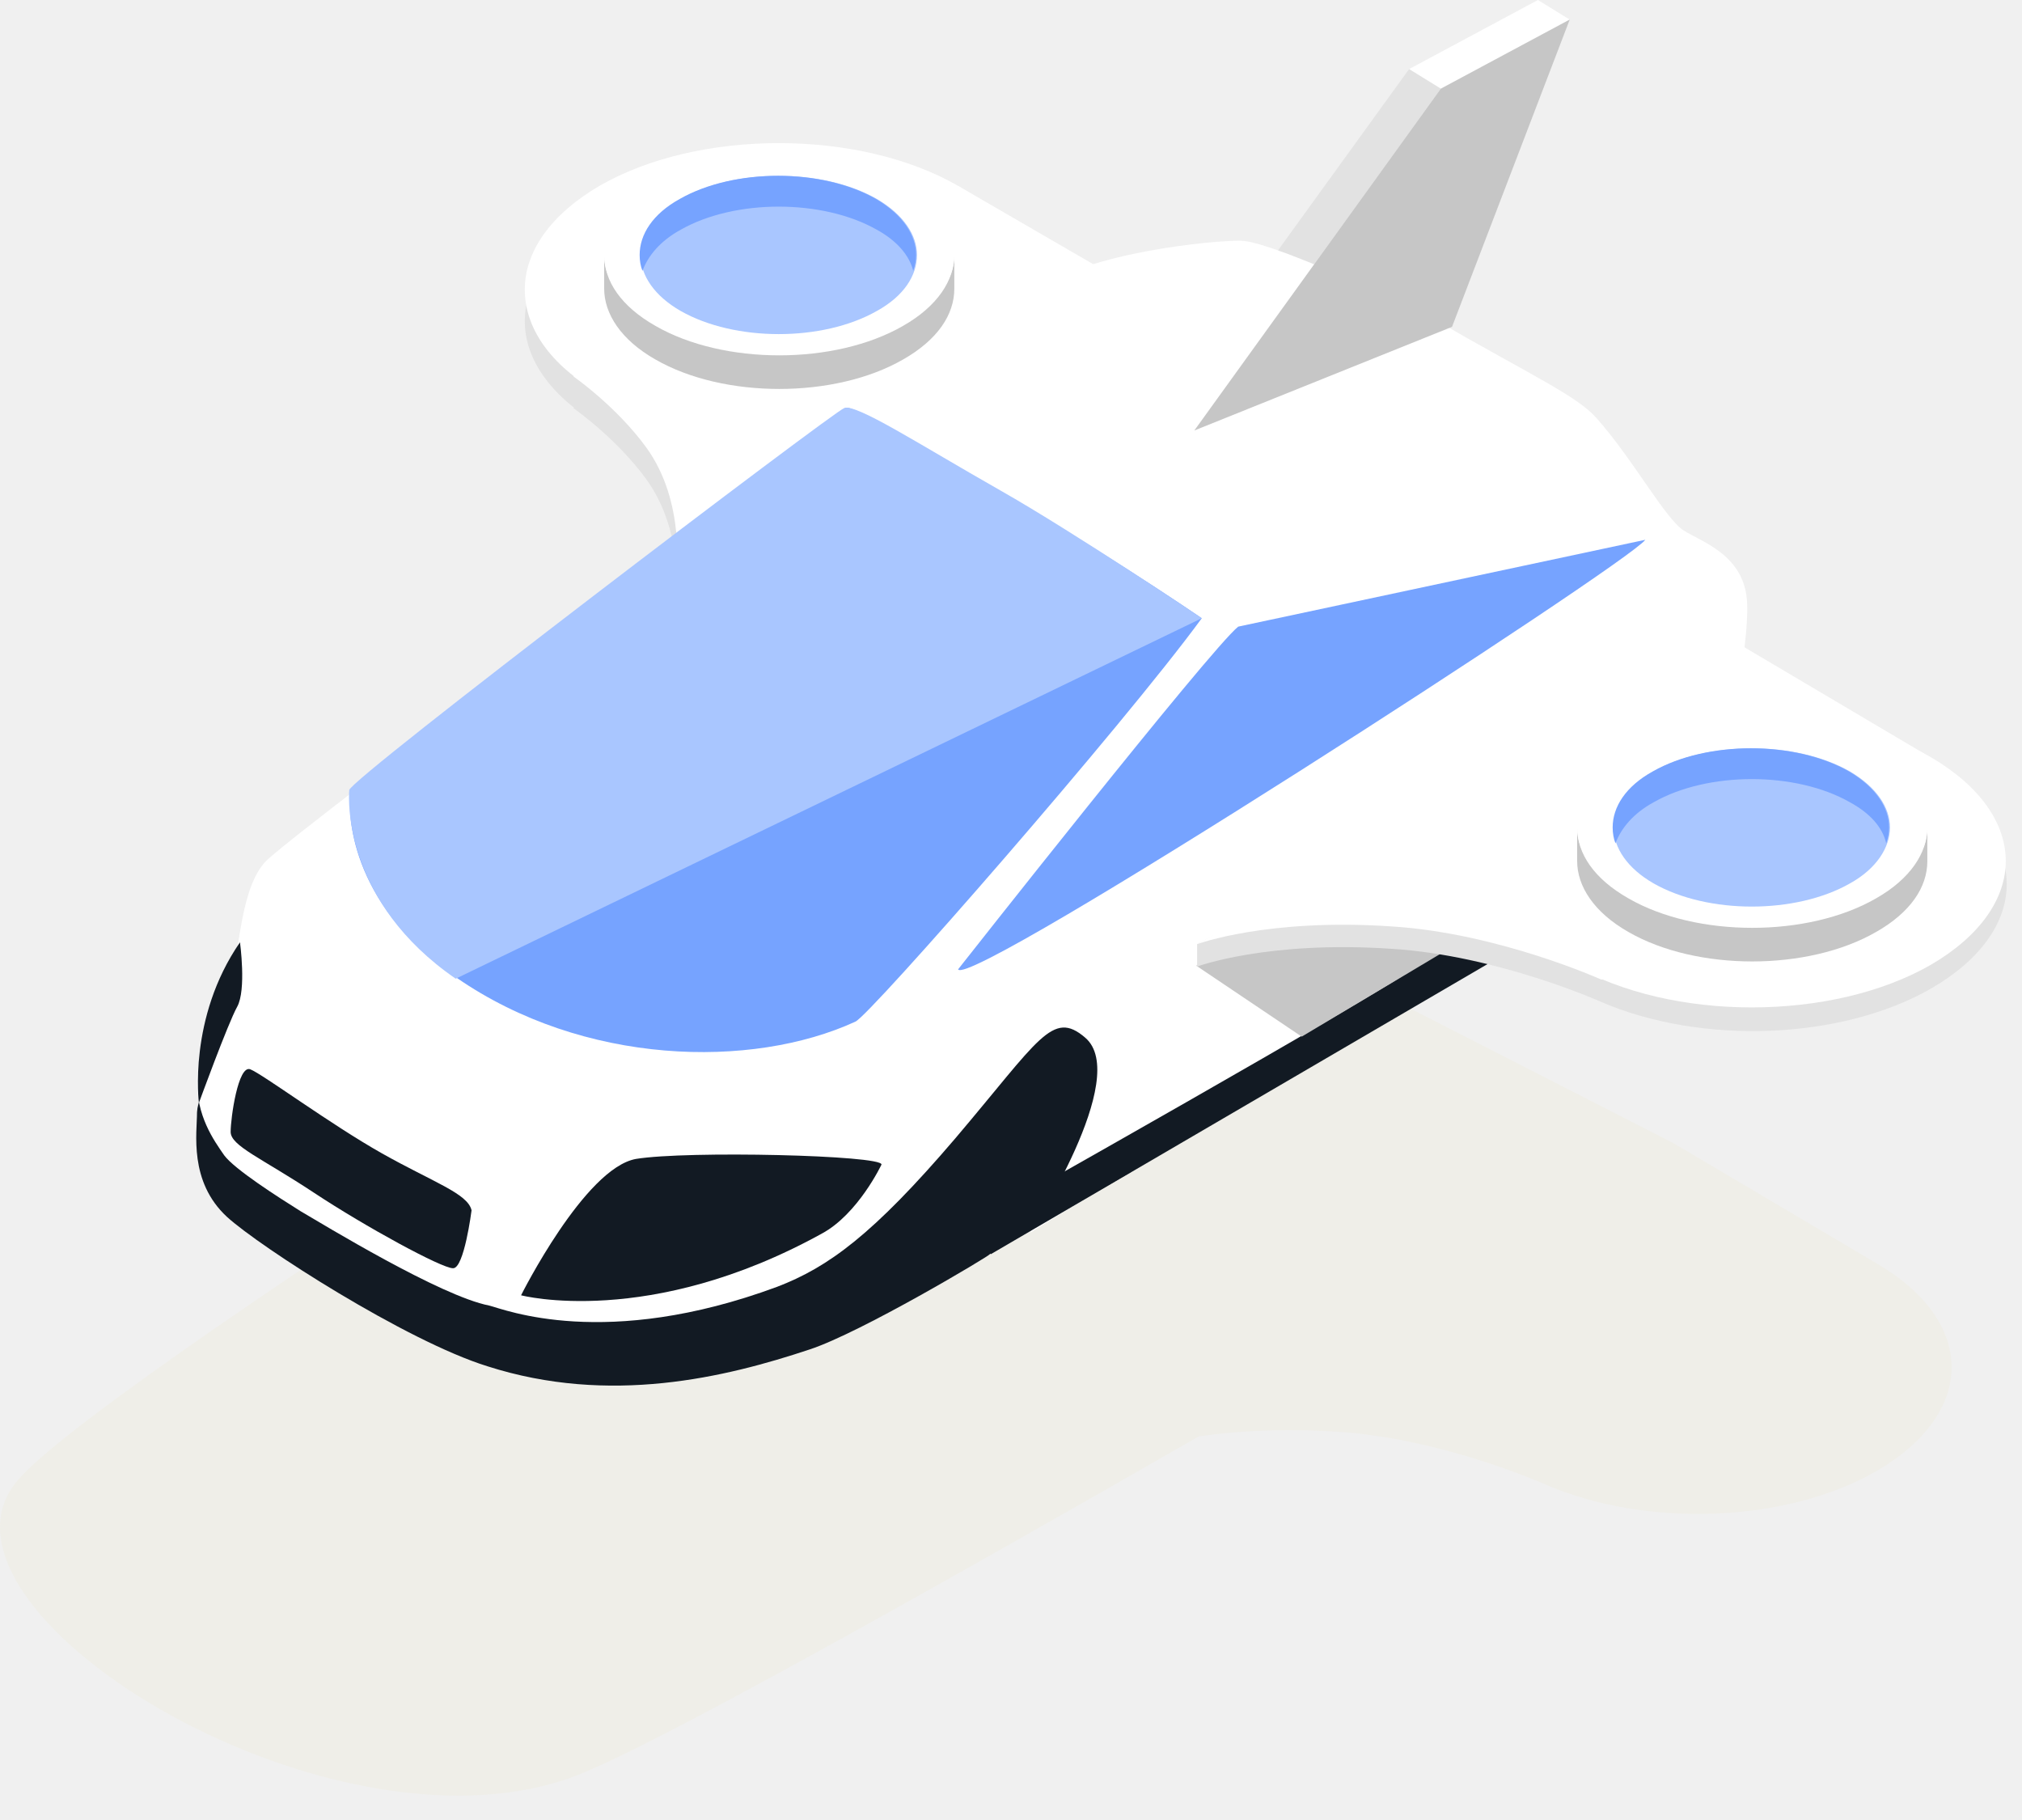
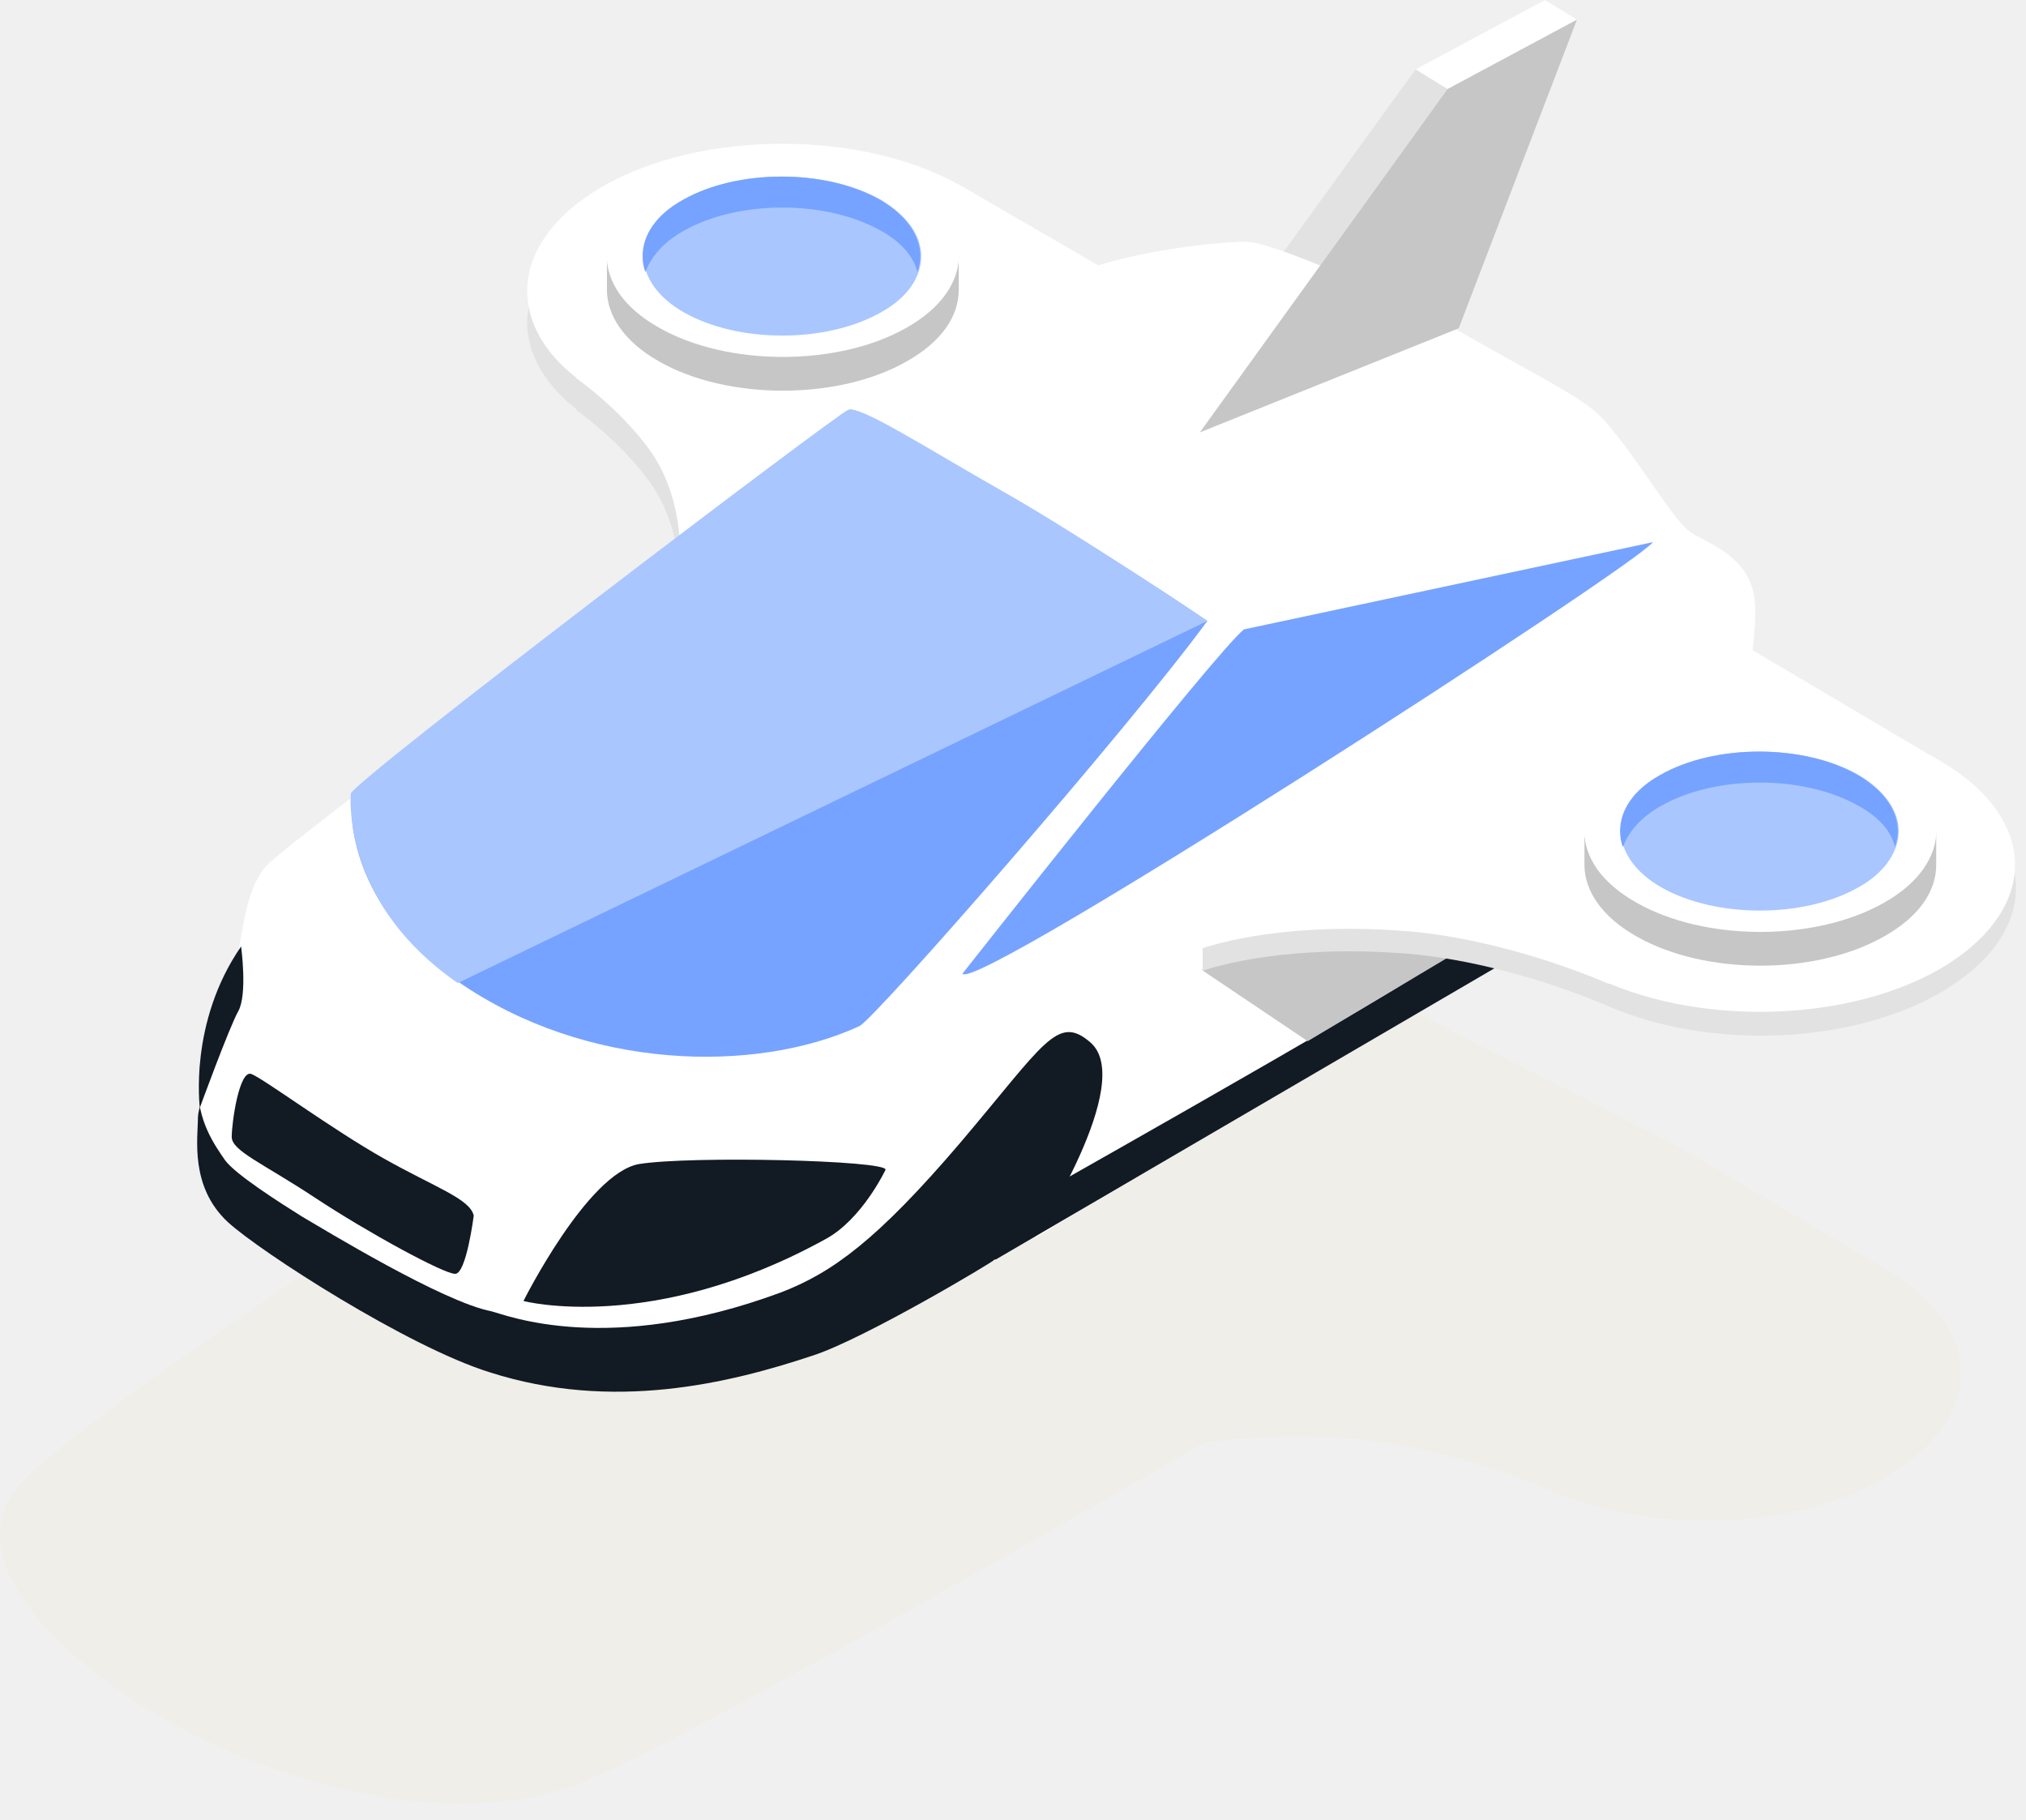
- <svg xmlns="http://www.w3.org/2000/svg" width="70" height="63" viewBox="0 0 70 63" fill="none">
-   <path d="M0.615 51.238C3.847 47.456 35.301 27.995 35.301 27.995L57.93 39.568L64.977 43.738C66.69 44.74 67.563 46.033 67.563 47.327C67.563 48.62 66.69 49.913 64.977 50.915C61.841 52.725 56.992 52.887 53.533 51.4C53.533 51.4 49.945 49.783 46.26 49.557C44.256 49.428 42.639 49.557 41.508 49.719C32.553 54.859 22.241 60.678 19.72 61.55C11.153 64.557 -3.135 55.635 0.615 51.238Z" fill="#EFEEE8" />
-   <path d="M54.342 0.679L53.242 0L48.781 2.392L49.88 3.071L54.342 0.679Z" fill="white" />
-   <path d="M41.346 14.902L40.247 14.191L48.781 2.392L49.88 3.07L41.346 14.902Z" fill="#E2E2E2" />
-   <path d="M28.028 46.712C25.118 47.681 21.11 48.651 16.875 47.294C14.062 46.421 8.987 43.156 7.856 42.121C6.53 40.893 6.821 39.212 6.821 38.501C6.854 37.789 7.662 36.723 7.662 36.723L31.487 35.785L32.133 33.781L35.204 33.393L39.019 34.783L39.148 40.57L34.267 43.414C34.299 43.447 29.806 46.13 28.028 46.712Z" fill="#121A23" />
-   <path d="M33.167 7.532L39.859 11.411L23.405 21.012C23.405 21.012 23.76 18.491 22.37 16.584C21.336 15.161 19.849 14.127 19.849 14.127L33.167 7.532Z" fill="#E2E2E2" />
-   <path d="M18.168 11.12C18.168 9.827 19.041 8.534 20.754 7.532C24.181 5.56 29.741 5.56 33.167 7.532C34.881 8.534 35.754 9.827 35.754 11.12C35.754 12.414 34.881 13.707 33.167 14.709C29.741 16.681 24.181 16.681 20.754 14.709C19.041 13.707 18.168 12.414 18.168 11.12Z" fill="#E2E2E2" />
-   <path d="M33.167 6.433L39.859 10.312L23.405 19.913C23.405 19.913 23.76 17.392 22.37 15.485C21.336 14.062 19.849 13.028 19.849 13.028L33.167 6.433Z" fill="white" />
-   <path d="M18.168 10.021C18.168 8.728 19.041 7.435 20.754 6.433C24.181 4.461 29.741 4.461 33.167 6.433C34.881 7.435 35.754 8.728 35.754 10.021C35.754 11.314 34.881 12.607 33.167 13.61C29.741 15.582 24.181 15.582 20.754 13.61C19.041 12.64 18.168 11.347 18.168 10.021Z" fill="white" />
-   <path d="M54.245 31.26L35.657 42.671C35.657 42.671 39.18 37.273 37.564 35.915C36.432 34.945 35.98 35.98 33.071 39.406C30.226 42.736 28.674 43.867 26.896 44.546C20.948 46.745 17.457 45.322 16.939 45.193C15.258 44.87 11.185 42.38 10.409 41.928C9.634 41.443 8.114 40.473 7.759 39.988C7.403 39.471 6.789 38.63 6.821 37.337C6.886 36.044 7.759 34.428 8.017 33.717C8.308 33.006 8.308 30.613 9.278 29.741C10.248 28.868 14.256 25.894 18.75 22.305C21.239 20.301 26.314 16.39 29.644 13.933C29.644 13.933 31.745 12.349 36.271 9.795C38.372 8.599 42.607 8.276 43.059 8.34C44.288 8.47 48.975 10.668 49.654 11.056C53.081 13.028 54.6 13.707 55.279 14.482C56.54 15.905 57.639 17.941 58.285 18.362C58.964 18.782 60.419 19.235 60.484 20.883C60.548 22.532 59.805 25.57 59.805 25.57C59.805 25.57 57.283 28.189 56.54 29.029C55.441 30.129 54.245 31.26 54.245 31.26Z" fill="white" />
-   <path d="M56.96 18.685L42.866 21.691C41.896 22.467 33.168 33.555 33.168 33.555C33.556 34.266 56.346 19.525 56.96 18.685Z" fill="#76A3FF" />
-   <path d="M41.605 21.4C41.605 21.4 37.014 18.265 34.331 16.971C31.486 15.614 29.644 13.965 29.256 14.127C28.836 14.288 12.155 27.219 12.123 27.607C12.091 27.995 11.961 31.195 15.808 33.846C20.204 36.885 26.023 37.014 29.612 35.365C30.096 35.172 38.889 25.118 41.605 21.4Z" fill="#76A3FF" />
-   <path d="M41.605 21.4C41.605 21.4 37.241 18.458 34.622 16.971C31.777 15.355 29.644 13.965 29.224 14.127C28.803 14.288 12.123 26.96 12.091 27.348C12.058 27.736 11.929 31.227 15.776 33.878" fill="#A9C6FF" />
-   <path d="M30.517 40.311C30.517 40.311 29.709 42.025 28.448 42.703C22.467 46.001 18.039 44.837 18.039 44.837C18.039 44.837 20.237 40.44 22.015 40.117C23.793 39.826 30.549 39.988 30.517 40.311Z" fill="#121A23" />
-   <path d="M16.325 41.896C16.325 41.896 16.067 43.932 15.679 43.9C15.291 43.9 12.672 42.478 10.862 41.282C9.052 40.085 7.985 39.665 7.985 39.18C7.985 38.695 8.244 36.853 8.664 37.014C9.084 37.176 11.444 38.922 13.222 39.924C15 40.926 16.196 41.314 16.325 41.896Z" fill="#121A23" />
-   <path d="M53.436 30.808C53.436 30.808 50.947 32.133 49.202 33.362C47.456 34.59 34.299 41.993 34.299 41.993V43.415L54.891 31.39L60.031 26.379L59.837 25.506L60.031 25.409L53.436 30.808Z" fill="#121A23" />
-   <path d="M8.308 32.618C8.308 32.618 8.535 34.267 8.211 34.849C7.888 35.431 6.886 38.178 6.886 38.178C6.886 38.178 6.498 35.237 8.308 32.618Z" fill="#121A23" />
-   <path d="M22.694 11.023C25.053 12.381 28.9 12.381 31.26 11.023C32.456 10.344 33.038 9.73 33.038 8.825V8.566V9.989C33.038 10.894 32.456 11.767 31.26 12.446C28.9 13.803 25.053 13.803 22.694 12.446C21.497 11.767 20.916 10.862 20.916 9.989V8.825C20.916 9.73 21.497 10.344 22.694 11.023Z" fill="#C6C6C6" />
-   <path d="M20.916 8.825C20.916 9.73 21.497 10.603 22.694 11.282C25.053 12.64 28.9 12.64 31.26 11.282C32.456 10.603 33.038 9.698 33.038 8.825C33.038 7.92 32.456 7.047 31.26 6.368C28.9 5.011 25.053 5.011 22.694 6.368C21.497 7.047 20.916 7.92 20.916 8.825ZM22.176 8.825C22.176 8.114 22.629 7.403 23.566 6.886C25.441 5.819 28.48 5.819 30.355 6.886C31.293 7.435 31.745 8.146 31.745 8.825C31.745 9.536 31.293 10.248 30.355 10.765C28.48 11.832 25.441 11.832 23.566 10.765C22.661 10.248 22.176 9.536 22.176 8.825Z" fill="white" />
-   <path d="M22.176 8.825C22.176 8.114 22.629 7.403 23.566 6.886C25.441 5.819 28.48 5.819 30.355 6.886C31.293 7.435 31.745 8.146 31.745 8.825C31.745 9.536 31.293 10.248 30.355 10.765C28.48 11.832 25.441 11.832 23.566 10.765C22.661 10.248 22.176 9.536 22.176 8.825Z" fill="#A9C6FF" />
-   <path d="M30.355 7.952C28.48 6.886 25.441 6.886 23.566 7.952C22.855 8.34 22.435 8.857 22.241 9.375C22.176 9.213 22.144 9.019 22.144 8.825C22.144 8.114 22.597 7.403 23.534 6.886C25.409 5.819 28.448 5.819 30.323 6.886C31.26 7.435 31.713 8.146 31.713 8.825C31.713 9.019 31.68 9.181 31.616 9.375C31.486 8.857 31.066 8.34 30.355 7.952Z" fill="#76A3FF" />
-   <path d="M45.064 35.883L41.411 33.426L49.783 29.935L50.915 32.391L45.064 35.883Z" fill="#C6C6C6" />
-   <path d="M59.837 22.855L66.884 27.025C68.598 28.027 69.471 29.32 69.471 30.613C69.471 31.906 68.598 33.199 66.884 34.201C63.749 36.011 58.9 36.173 55.441 34.686C55.441 34.686 51.852 33.07 48.167 32.843C43.868 32.553 41.443 33.458 41.443 33.458V32.682L59.837 22.855Z" fill="#E2E2E2" />
-   <path d="M59.839 22.079L66.886 26.249L55.442 33.911C55.442 33.911 51.854 32.294 48.169 32.068C43.869 31.777 41.445 32.682 41.445 32.682L59.839 22.079Z" fill="white" />
-   <path d="M51.852 29.805C51.852 28.512 52.725 27.218 54.439 26.216C57.865 24.244 63.425 24.244 66.852 26.216C68.565 27.218 69.438 28.512 69.438 29.805C69.438 31.098 68.565 32.391 66.852 33.393C63.425 35.365 57.865 35.365 54.439 33.393C52.725 32.423 51.852 31.13 51.852 29.805Z" fill="white" />
-   <path d="M56.378 30.84C58.738 32.198 62.585 32.198 64.945 30.84C66.141 30.161 66.723 29.547 66.723 28.642V28.383V29.806C66.723 30.711 66.141 31.584 64.945 32.263C62.585 33.62 58.738 33.62 56.378 32.263C55.182 31.584 54.6 30.678 54.6 29.806V28.642C54.6 29.547 55.182 30.161 56.378 30.84Z" fill="#C6C6C6" />
-   <path d="M54.6 28.642C54.6 29.547 55.182 30.42 56.378 31.099C58.738 32.457 62.585 32.457 64.945 31.099C66.141 30.42 66.723 29.515 66.723 28.642C66.723 27.737 66.141 26.864 64.945 26.185C62.585 24.828 58.738 24.828 56.378 26.185C55.182 26.832 54.6 27.737 54.6 28.642ZM55.861 28.642C55.861 27.931 56.313 27.22 57.251 26.703C59.126 25.636 62.165 25.636 64.04 26.703C64.977 27.252 65.43 27.963 65.43 28.642C65.43 29.321 64.977 30.064 64.04 30.582C62.165 31.648 59.126 31.648 57.251 30.582C56.346 30.064 55.861 29.353 55.861 28.642Z" fill="white" />
-   <path d="M55.861 28.642C55.861 27.931 56.313 27.22 57.251 26.702C59.126 25.636 62.165 25.636 64.04 26.702C64.977 27.252 65.43 27.963 65.43 28.642C65.43 29.321 64.977 30.064 64.04 30.582C62.165 31.648 59.126 31.648 57.251 30.582C56.346 30.064 55.861 29.353 55.861 28.642Z" fill="#A9C6FF" />
-   <path d="M64.04 27.769C62.165 26.702 59.126 26.702 57.251 27.769C56.54 28.157 56.12 28.674 55.926 29.192C55.861 29.03 55.829 28.836 55.829 28.642C55.829 27.931 56.281 27.22 57.219 26.702C59.094 25.636 62.132 25.636 64.007 26.702C64.945 27.252 65.397 27.963 65.397 28.642C65.397 28.836 65.365 28.998 65.3 29.192C65.171 28.642 64.751 28.157 64.04 27.769Z" fill="#76A3FF" />
-   <path d="M41.346 14.902L50.268 11.314L54.342 0.678L49.88 3.07L41.346 14.902Z" fill="#C6C6C6" />
+ <svg xmlns="http://www.w3.org/2000/svg" width="118" height="106" viewBox="0 0 118 106" fill="none">
+   <path d="M1.039 86.599C6.502 80.207 59.664 47.315 59.664 47.315L97.91 66.875L109.82 73.924C112.716 75.617 114.191 77.803 114.191 79.988C114.191 82.174 112.716 84.359 109.82 86.053C104.521 89.113 96.325 89.386 90.479 86.873C90.479 86.873 84.414 84.141 78.186 83.758C74.798 83.54 72.067 83.758 70.154 84.031C55.02 92.719 37.591 102.553 33.329 104.028C18.85 109.11 -5.299 94.03 1.039 86.599Z" fill="#EFEEE8" />
+   <path d="M91.845 1.147L89.987 0L82.447 4.043L84.305 5.19L91.845 1.147Z" fill="white" />
+   <path d="M69.881 25.186L68.023 23.984L82.447 4.042L84.305 5.189L69.881 25.186Z" fill="#E2E2E2" />
+   <path d="M47.371 78.948C42.453 80.588 35.678 82.227 28.521 79.932C23.767 78.457 15.19 72.938 13.277 71.19C11.037 69.114 11.529 66.273 11.529 65.071C11.584 63.869 12.95 62.066 12.95 62.066L53.217 60.481L54.309 57.094L59.5 56.438L65.947 58.787L66.166 68.567L57.916 73.375C57.97 73.43 50.376 77.965 47.371 78.948Z" fill="#121A23" />
+   <path d="M56.058 12.73L67.368 19.287L39.557 35.514C39.557 35.514 40.158 31.252 37.809 28.029C36.061 25.625 33.547 23.876 33.547 23.876L56.058 12.73Z" fill="#E2E2E2" />
+   <path d="M30.706 18.794C30.706 16.609 32.181 14.423 35.077 12.73C40.869 9.397 50.266 9.397 56.058 12.73C58.953 14.423 60.429 16.609 60.429 18.794C60.429 20.98 58.953 23.165 56.058 24.859C50.266 28.192 40.869 28.192 35.077 24.859C32.181 23.165 30.706 20.98 30.706 18.794Z" fill="#E2E2E2" />
+   <path d="M56.058 10.872L67.368 17.428L39.557 33.656C39.557 33.656 40.158 29.394 37.809 26.17C36.061 23.766 33.547 22.018 33.547 22.018L56.058 10.872Z" fill="white" />
+   <path d="M30.706 16.937C30.706 14.752 32.181 12.566 35.077 10.873C40.869 7.54 50.266 7.54 56.058 10.873C58.953 12.566 60.429 14.752 60.429 16.937C60.429 19.123 58.953 21.308 56.058 23.002C50.266 26.335 40.869 26.335 35.077 23.002C32.181 21.363 30.706 19.177 30.706 16.937Z" fill="white" />
+   <path d="M91.681 52.835L60.265 72.121C60.265 72.121 66.22 62.997 63.488 60.702C61.576 59.063 60.811 60.812 55.894 66.603C51.086 72.231 48.463 74.143 45.458 75.29C35.405 79.006 29.504 76.602 28.63 76.383C25.789 75.837 18.905 71.63 17.593 70.865C16.282 70.045 13.714 68.406 13.113 67.587C12.512 66.712 11.474 65.292 11.529 63.106C11.638 60.921 13.113 58.189 13.55 56.987C14.042 55.785 14.042 51.742 15.681 50.267C17.32 48.792 24.095 43.765 31.69 37.7C35.897 34.313 44.475 27.702 50.102 23.549C50.102 23.549 53.654 20.872 61.303 16.556C64.854 14.534 72.012 13.988 72.776 14.097C74.853 14.316 82.775 18.031 83.922 18.687C89.714 22.02 92.282 23.167 93.429 24.478C95.56 26.882 97.418 30.324 98.51 31.035C99.658 31.745 102.116 32.51 102.226 35.296C102.335 38.083 101.078 43.219 101.078 43.219C101.078 43.219 96.817 47.644 95.56 49.065C93.702 50.922 91.681 52.835 91.681 52.835Z" fill="white" />
+   <path d="M96.27 31.58L72.449 36.661C70.81 37.972 56.058 56.712 56.058 56.712C56.714 57.914 95.232 33 96.27 31.58Z" fill="#76A3FF" />
+   <path d="M70.318 36.17C70.318 36.17 62.56 30.87 58.025 28.685C53.217 26.39 50.102 23.604 49.447 23.877C48.736 24.15 20.544 46.005 20.489 46.66C20.435 47.316 20.216 52.725 26.718 57.206C34.148 62.341 43.983 62.56 50.048 59.773C50.867 59.446 65.728 42.453 70.318 36.17Z" fill="#76A3FF" />
+   <path d="M70.318 36.17C70.318 36.17 62.942 31.198 58.516 28.685C53.708 25.953 50.102 23.604 49.392 23.877C48.682 24.15 20.489 45.567 20.435 46.223C20.38 46.879 20.161 52.779 26.663 57.26" fill="#A9C6FF" />
+   <path d="M51.578 68.132C51.578 68.132 50.212 71.028 48.081 72.175C37.973 77.748 30.488 75.781 30.488 75.781C30.488 75.781 34.203 68.351 37.208 67.805C40.213 67.313 51.632 67.586 51.578 68.132Z" fill="#121A23" />
+   <path d="M27.592 70.809C27.592 70.809 27.155 74.251 26.499 74.197C25.843 74.197 21.418 71.793 18.358 69.771C15.299 67.749 13.496 67.039 13.496 66.22C13.496 65.4 13.933 62.286 14.643 62.559C15.353 62.832 19.342 65.782 22.347 67.476C25.352 69.17 27.373 69.826 27.592 70.809Z" fill="#121A23" />
+   <path d="M90.315 52.07C90.315 52.07 86.108 54.31 83.157 56.386C80.207 58.462 57.97 70.974 57.97 70.974V73.378L92.774 53.053L101.461 44.584L101.133 43.109L101.461 42.945L90.315 52.07Z" fill="#121A23" />
+   <path d="M14.042 55.129C14.042 55.129 14.425 57.916 13.878 58.899C13.332 59.883 11.638 64.527 11.638 64.527C11.638 64.527 10.982 59.555 14.042 55.129Z" fill="#121A23" />
+   <path d="M38.355 18.631C42.344 20.926 48.846 20.926 52.834 18.631C54.856 17.483 55.839 16.445 55.839 14.916V14.479V16.883C55.839 18.412 54.856 19.888 52.834 21.035C48.846 23.33 42.344 23.33 38.355 21.035C36.334 19.888 35.35 18.358 35.35 16.883V14.916C35.35 16.445 36.334 17.483 38.355 18.631Z" fill="#C6C6C6" />
+   <path d="M35.35 14.916C35.35 16.446 36.334 17.921 38.355 19.069C42.344 21.364 48.846 21.364 52.834 19.069C54.856 17.921 55.839 16.392 55.839 14.916C55.839 13.387 54.856 11.911 52.834 10.764C48.846 8.469 42.344 8.469 38.355 10.764C36.334 11.911 35.35 13.387 35.35 14.916ZM37.481 14.916C37.481 13.714 38.246 12.512 39.831 11.638C42.999 9.835 48.135 9.835 51.304 11.638C52.889 12.567 53.654 13.769 53.654 14.916C53.654 16.118 52.889 17.32 51.304 18.195C48.135 19.998 42.999 19.998 39.831 18.195C38.301 17.32 37.481 16.118 37.481 14.916Z" fill="white" />
+   <path d="M37.481 14.917C37.481 13.715 38.246 12.513 39.831 11.638C42.999 9.835 48.135 9.835 51.304 11.638C52.889 12.567 53.654 13.769 53.654 14.917C53.654 16.119 52.889 17.321 51.304 18.195C48.135 19.998 42.999 19.998 39.831 18.195C38.301 17.321 37.481 16.119 37.481 14.917Z" fill="#A9C6FF" />
+   <path d="M51.304 13.441C48.135 11.638 42.999 11.638 39.831 13.441C38.629 14.097 37.918 14.971 37.59 15.845C37.481 15.572 37.426 15.244 37.426 14.917C37.426 13.715 38.191 12.513 39.776 11.638C42.945 9.835 48.081 9.835 51.25 11.638C52.834 12.567 53.599 13.769 53.599 14.917C53.599 15.244 53.544 15.518 53.435 15.845C53.217 14.971 52.506 14.097 51.304 13.441Z" fill="#76A3FF" />
+   <path d="M76.164 60.646L69.99 56.494L84.141 50.593L86.053 54.746L76.164 60.646Z" fill="#C6C6C6" />
+   <path d="M101.133 38.627L113.044 45.675C115.94 47.369 117.415 49.554 117.415 51.74C117.415 53.925 115.94 56.111 113.044 57.804C107.744 60.864 99.549 61.137 93.703 58.624C93.703 58.624 87.638 55.892 81.409 55.51C74.143 55.018 70.045 56.548 70.045 56.548V55.236L101.133 38.627Z" fill="#E2E2E2" />
+   <path d="M101.136 37.316L113.047 44.365L93.705 57.313C93.705 57.313 87.64 54.582 81.412 54.199C74.145 53.708 70.047 55.237 70.047 55.237L101.136 37.316Z" fill="white" />
+   <path d="M87.638 50.373C87.638 48.188 89.113 46.002 92.009 44.309C97.8 40.976 107.198 40.976 112.989 44.309C115.885 46.002 117.36 48.188 117.36 50.373C117.36 52.559 115.885 54.744 112.989 56.438C107.198 59.771 97.8 59.771 92.009 56.438C89.113 54.799 87.638 52.614 87.638 50.373Z" fill="white" />
+   <path d="M95.287 52.123C99.275 54.418 105.777 54.418 109.766 52.123C111.787 50.976 112.771 49.938 112.771 48.408V47.971V50.375C112.771 51.905 111.787 53.38 109.766 54.527C105.777 56.822 99.275 56.822 95.287 54.527C93.265 53.38 92.282 51.85 92.282 50.375V48.408C92.282 49.938 93.265 50.976 95.287 52.123Z" fill="#C6C6C6" />
+   <path d="M92.282 48.409C92.282 49.938 93.265 51.414 95.287 52.561C99.275 54.856 105.777 54.856 109.766 52.561C111.787 51.414 112.771 49.884 112.771 48.409C112.771 46.879 111.787 45.404 109.766 44.256C105.777 41.962 99.275 41.962 95.287 44.256C93.265 45.349 92.282 46.879 92.282 48.409ZM94.413 48.409C94.413 47.207 95.178 46.005 96.762 45.13C99.931 43.327 105.067 43.327 108.236 45.13C109.82 46.059 110.585 47.261 110.585 48.409C110.585 49.556 109.82 50.813 108.236 51.687C105.067 53.49 99.931 53.49 96.762 51.687C95.232 50.813 94.413 49.611 94.413 48.409Z" fill="white" />
+   <path d="M94.413 48.409C94.413 47.207 95.177 46.005 96.762 45.131C99.931 43.328 105.067 43.328 108.236 45.131C109.82 46.06 110.585 47.262 110.585 48.409C110.585 49.557 109.82 50.813 108.236 51.688C105.067 53.49 99.931 53.49 96.762 51.688C95.232 50.813 94.413 49.611 94.413 48.409Z" fill="#A9C6FF" />
+   <path d="M108.236 46.934C105.067 45.131 99.931 45.131 96.762 46.934C95.56 47.59 94.85 48.464 94.522 49.338C94.413 49.065 94.358 48.737 94.358 48.409C94.358 47.207 95.123 46.005 96.707 45.131C99.876 43.328 105.012 43.328 108.181 45.131C109.766 46.06 110.531 47.262 110.531 48.409C110.531 48.737 110.476 49.01 110.367 49.338C110.148 48.409 109.438 47.59 108.236 46.934Z" fill="#76A3FF" />
+   <path d="M69.881 25.187L84.961 19.122L91.845 1.147L84.305 5.19L69.881 25.187Z" fill="#C6C6C6" />
</svg>
